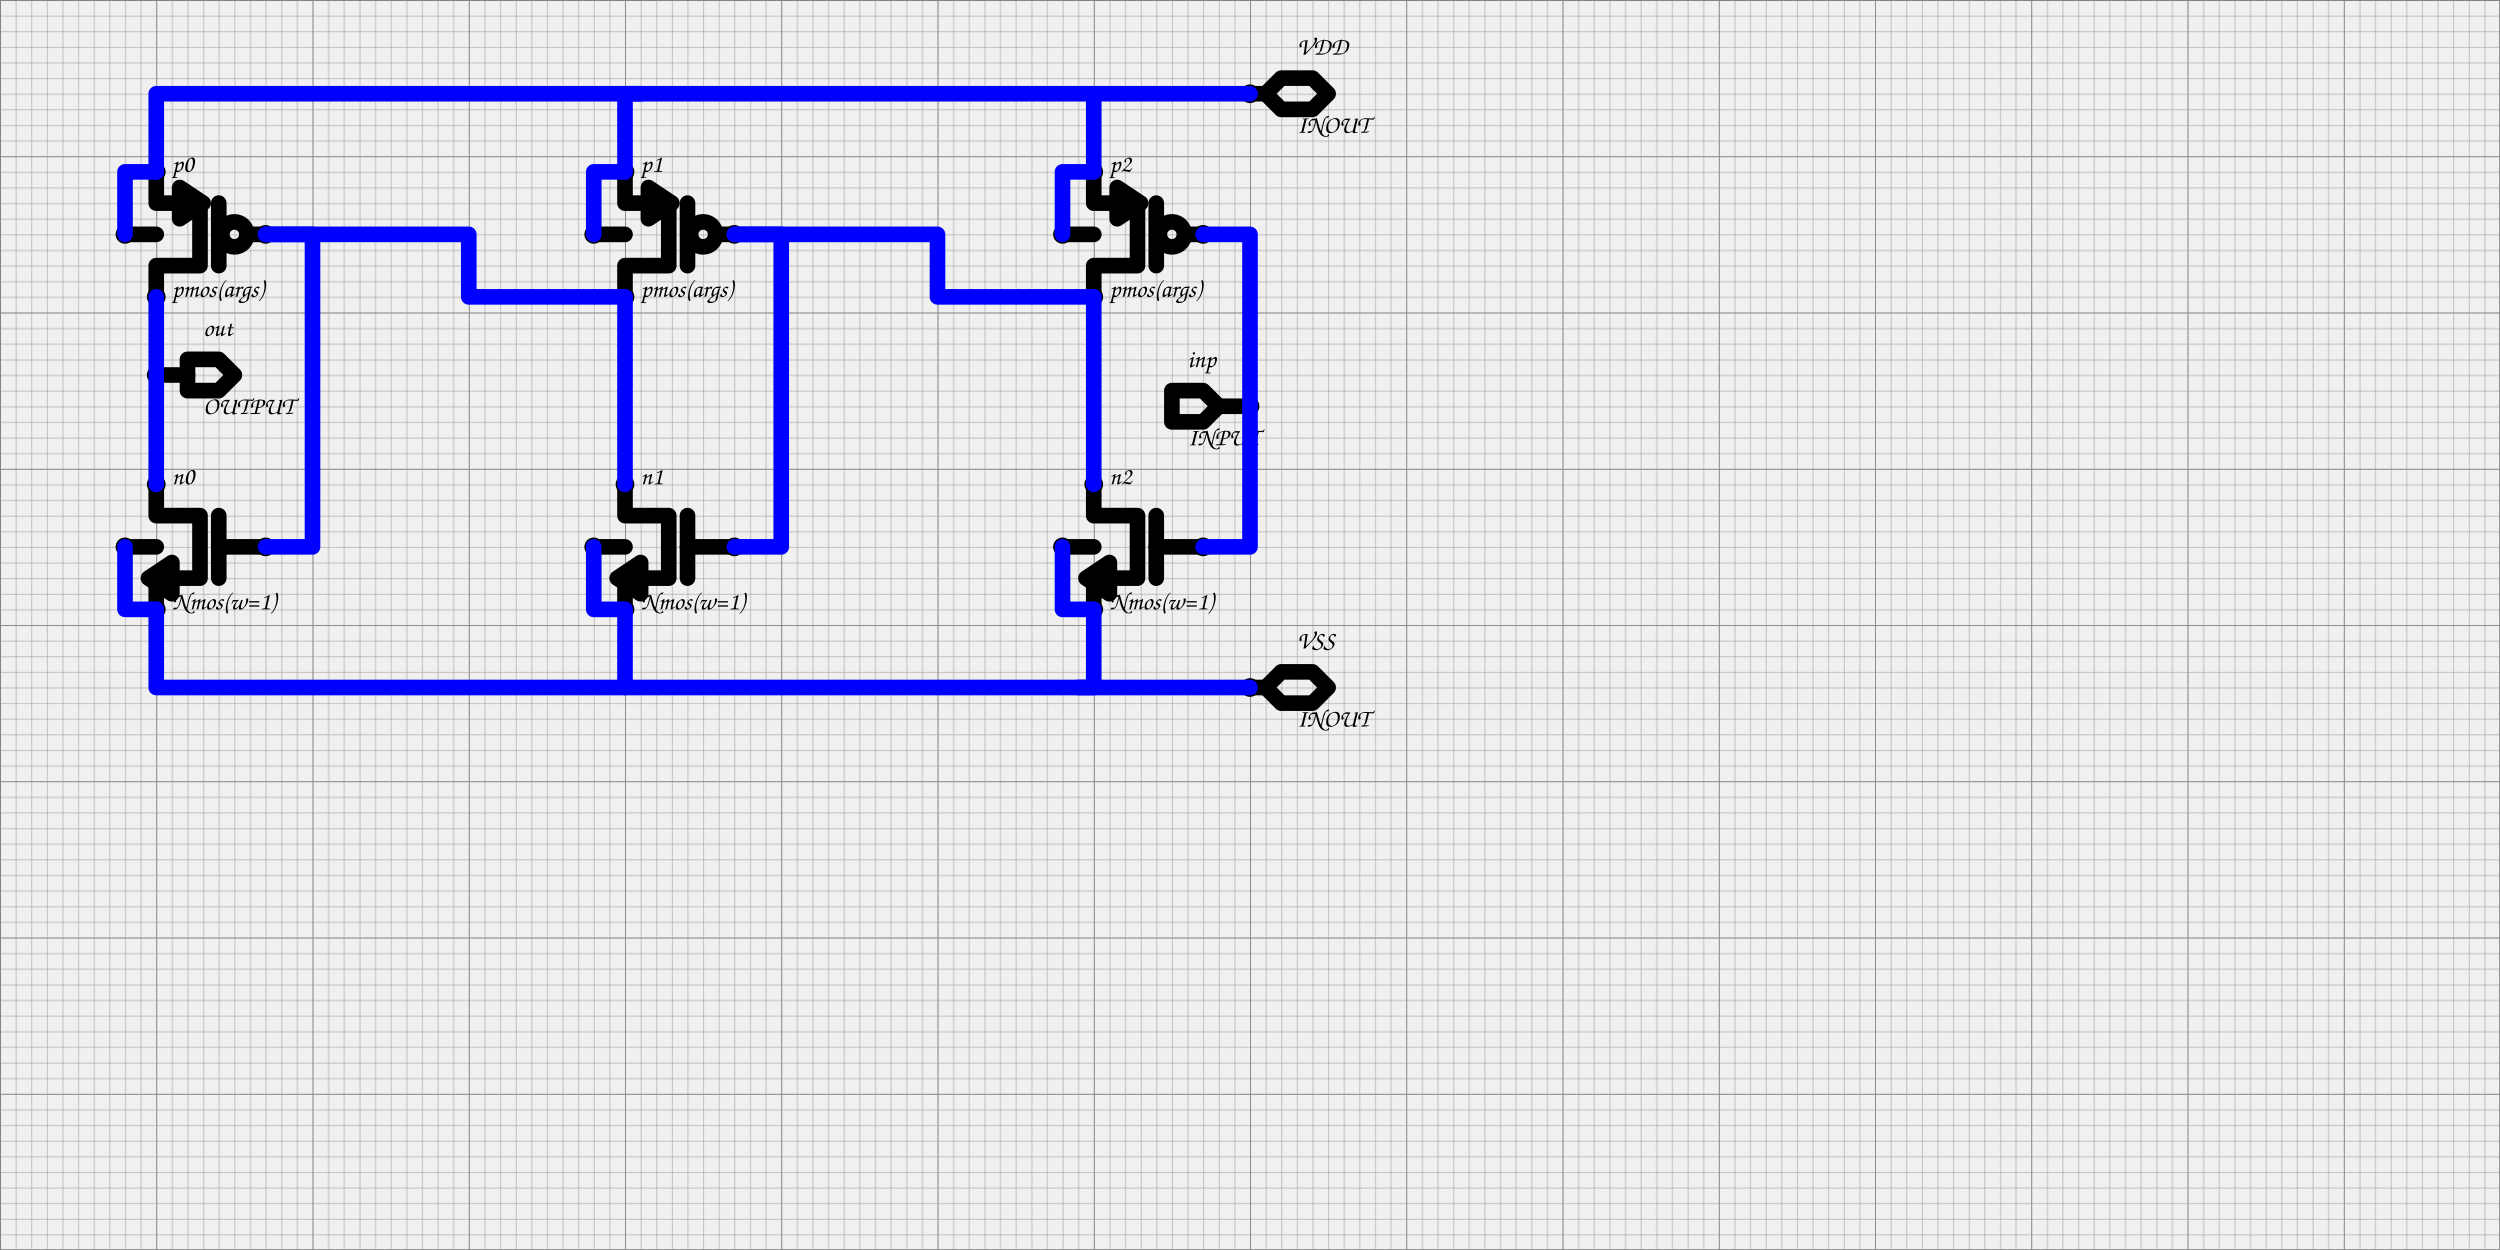
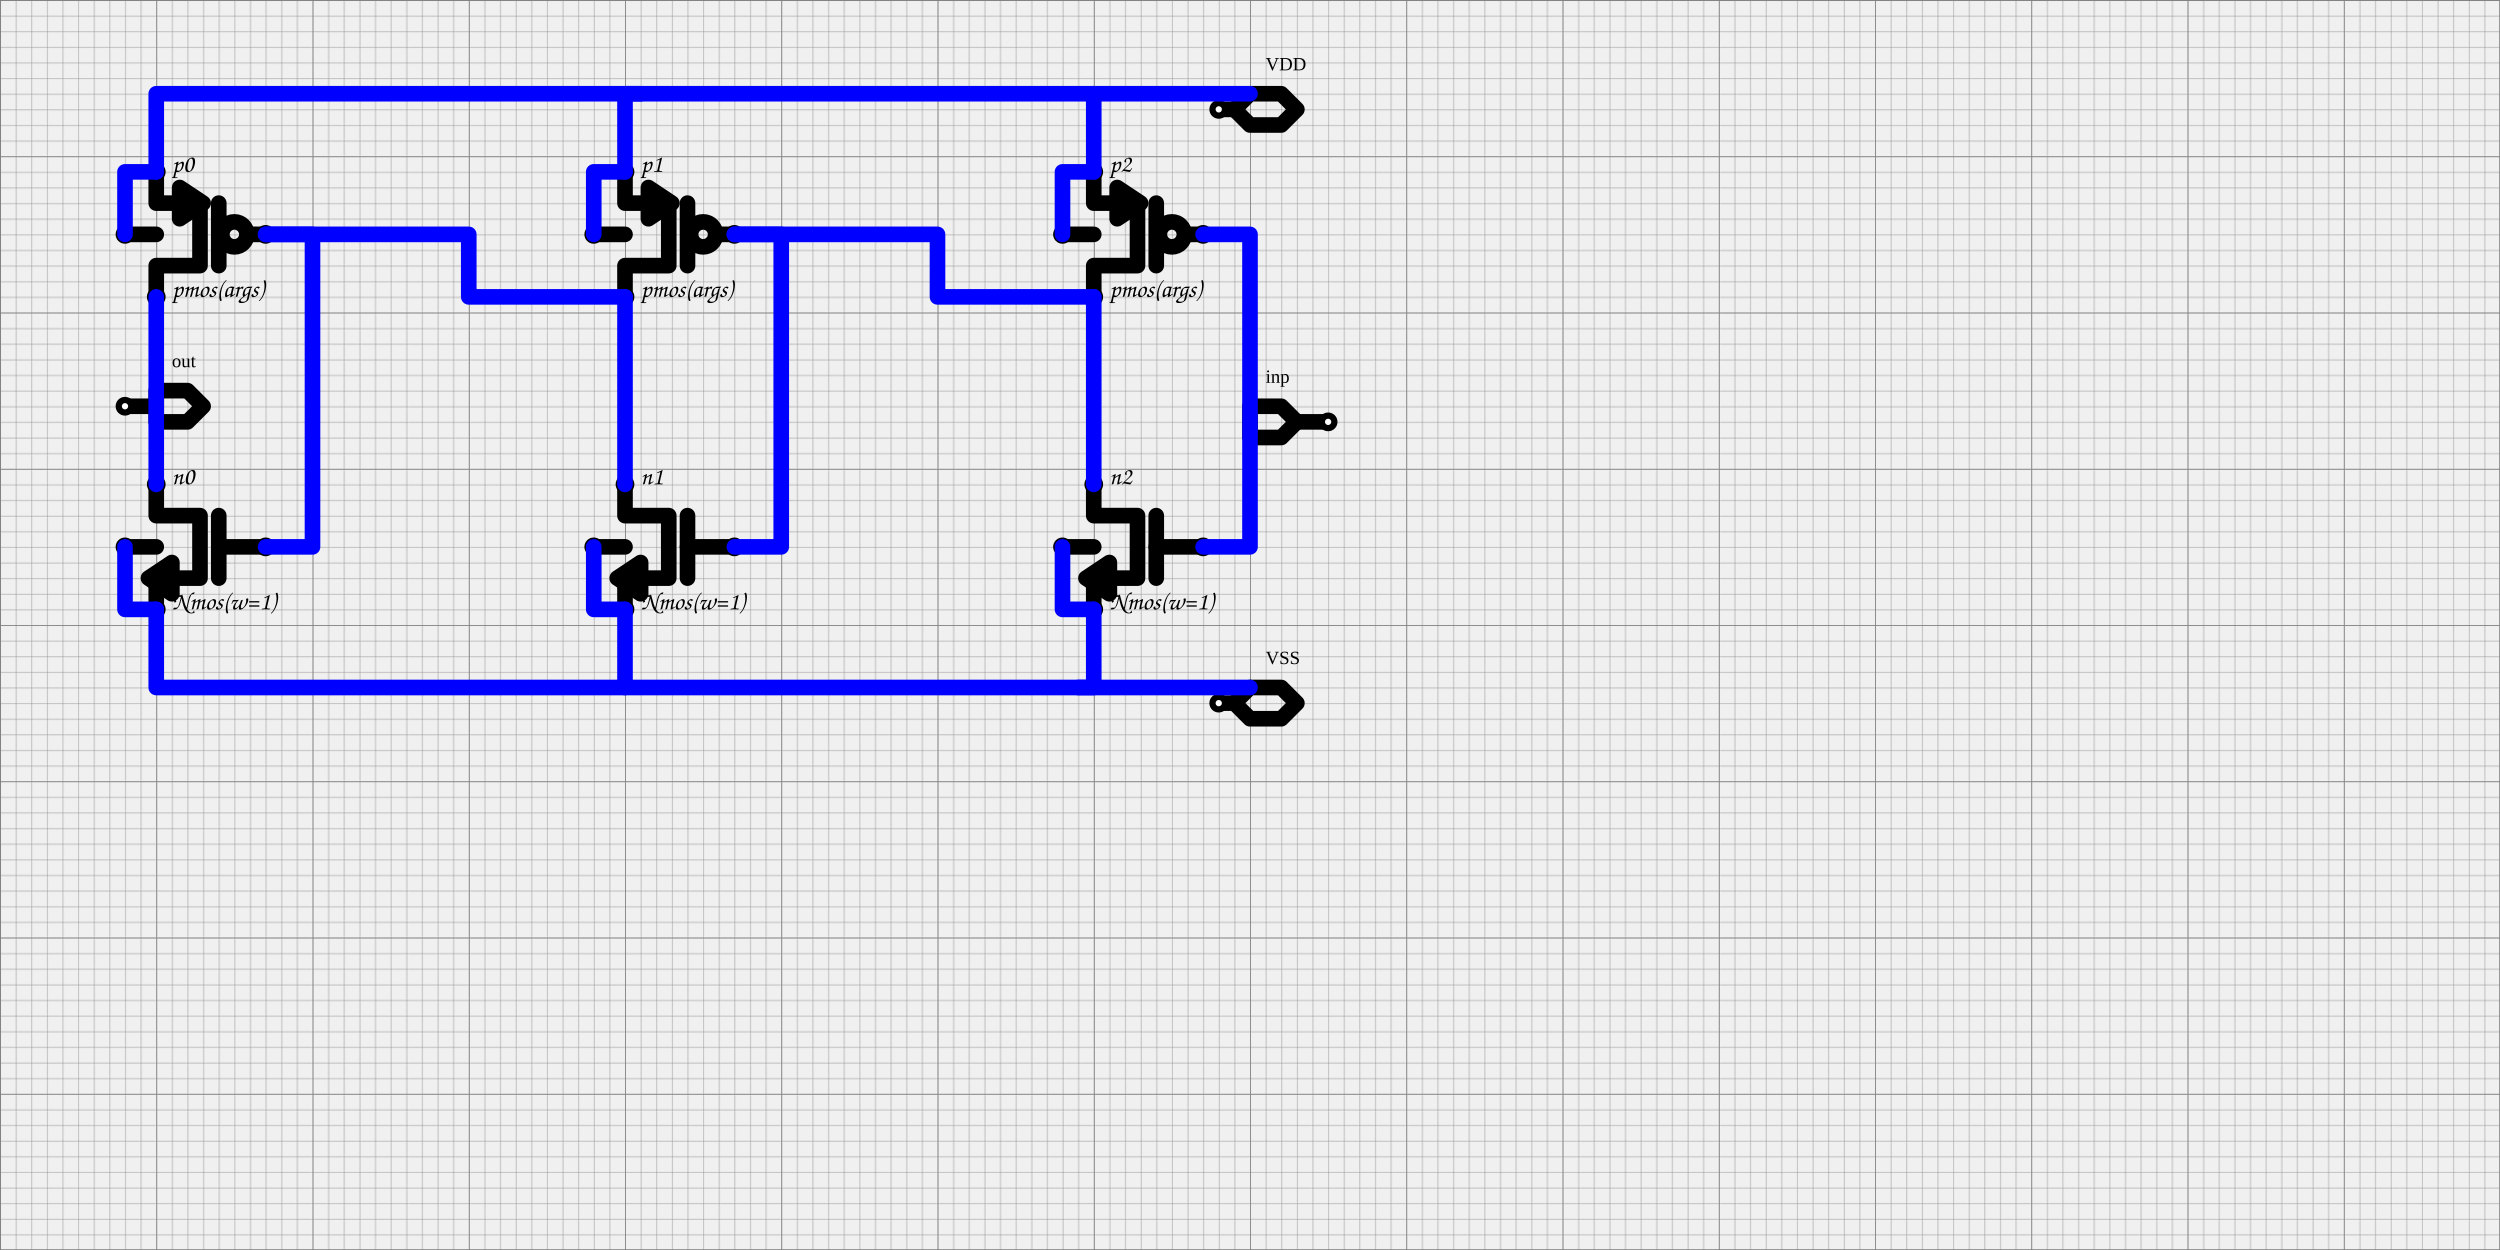
<svg xmlns="http://www.w3.org/2000/svg" width="1600" height="800">
  <defs>
    <pattern id="smallGrid" width="10" height="10" patternUnits="userSpaceOnUse">
      <path d="M 10 0 L 0 0 0 10" fill="none" stroke="gray" stroke-width="0.5" />
    </pattern>
    <pattern id="grid" width="100" height="100" patternUnits="userSpaceOnUse">
      <rect width="100" height="100" fill="url(#smallGrid)" />
      <path d="M 100 0 L 0 0 0 100" fill="none" stroke="gray" stroke-width="1" />
    </pattern>
  </defs>
  <rect id="hdl21-schematic-grid" width="100%" height="100%" fill="url(#grid)" stroke="gray" stroke-width="1" />
  <style>

/* Styling for Symbol and Wire Elements */
.hdl21-symbols {
  fill: none;
  stroke: black;
  stroke-opacity: 1;
  stroke-miterlimit: 0;
  stroke-linecap: round;
  stroke-linejoin: round;
  stroke-width: 10px;
  stroke-dashoffset: 0px;
}

.hdl21-instance-port {
  fill: white;
  stroke: black;
  stroke-opacity: 1;
  stroke-miterlimit: 0;
  stroke-linecap: round;
  stroke-linejoin: round;
  stroke-width: 4px;
  stroke-dashoffset: 0px;
}

.hdl21-dot {
  fill: black;
  stroke: black;
  stroke-opacity: 1;
  stroke-miterlimit: 0;
  stroke-linecap: round;
  stroke-linejoin: round;
  stroke-width: 4px;
  stroke-dashoffset: 0px;
}

.hdl21-wire {
  fill: none;
  stroke: blue;
  stroke-opacity: 1;
  stroke-miterlimit: 0;
  stroke-linecap: round;
  stroke-linejoin: round;
  stroke-width: 10px;
  stroke-dashoffset: 0px;
}

/* Styling for Text Labels */
.hdl21-labels,
.hdl21-instance-name,
.hdl21-instance-of,
.hdl21-wire-name {
  fill: black;
  font-family: comic sans ms;
  /* We know, it's just too funny */
  font-size: 16px;
}

/* Dark Mode Color Overrides */
@media (prefers-color-scheme:dark) {
    svg {
        background-color: #1e1e1e;
    }
    .hdl21-wire {
        stroke: #87d3f8;
    }
    .hdl21-symbols {
        stroke: darkgrey;
    }
    .hdl21-labels,
    .hdl21-instance-name,
    .hdl21-instance-of,
    .hdl21-wire-name {
        fill: grey;
    }
}
</style>
  <g class="hdl21-instance" transform="matrix(1 0 0 1 100 110)">
    <g class="hdl21::primitives::pmos">
      <path d="M 0 0 L 0 20 L 28 20 L 28 60 L 0 60 L 0 80" class="hdl21-symbols" />
      <path d="M 40 20 L 40 60" class="hdl21-symbols" />
      <path d="M 30 20 L 15 10 L 15 30 Z" class="hdl21-symbols" />
      <path d="M 0 40 L -20 40" class="hdl21-symbols" />
      <path d="M 70 40 L 60 40" class="hdl21-symbols" />
      <circle cx="50" cy="40" r="8" fill="white" class="hdl21-symbols" />
      <circle cx="0" cy="0" r="4" class="hdl21-instance-port" />
      <circle cx="-20" cy="40" r="4" class="hdl21-instance-port" />
      <circle cx="70" cy="40" r="4" class="hdl21-instance-port" />
      <circle cx="0" cy="80" r="4" class="hdl21-instance-port" />
    </g>
    <text x="10" y="0" class="hdl21-instance-name">p0</text>
    <text x="10" y="80" class="hdl21-instance-of">pmos(args)</text>
  </g>
  <g class="hdl21-instance" transform="matrix(1 0 0 1 100 310)">
    <g class="hdl21::primitives::nmos">
      <path d="M 0 0 L 0 20 L 28 20 L 28 60 L 0 60 L 0 80" class="hdl21-symbols" />
      <path d="M 40 20 L 40 60" class="hdl21-symbols" />
      <path d="M -5 60 L 10 50 L 10 70 Z" class="hdl21-symbols" />
      <path d="M 0 40 L -20 40" class="hdl21-symbols" />
      <path d="M 40 40 L 70 40" class="hdl21-symbols" />
      <circle cx="0" cy="0" r="4" class="hdl21-instance-port" />
      <circle cx="-20" cy="40" r="4" class="hdl21-instance-port" />
      <circle cx="70" cy="40" r="4" class="hdl21-instance-port" />
      <circle cx="0" cy="80" r="4" class="hdl21-instance-port" />
    </g>
    <text x="10" y="0" class="hdl21-instance-name">n0</text>
    <text x="10" y="80" class="hdl21-instance-of">Nmos(w=1)</text>
  </g>
  <g class="hdl21-instance" transform="matrix(1 0 0 1 400 310)">
    <g class="hdl21::primitives::nmos">
      <path d="M 0 0 L 0 20 L 28 20 L 28 60 L 0 60 L 0 80" class="hdl21-symbols" />
      <path d="M 40 20 L 40 60" class="hdl21-symbols" />
      <path d="M -5 60 L 10 50 L 10 70 Z" class="hdl21-symbols" />
      <path d="M 0 40 L -20 40" class="hdl21-symbols" />
      <path d="M 40 40 L 70 40" class="hdl21-symbols" />
      <circle cx="0" cy="0" r="4" class="hdl21-instance-port" />
      <circle cx="-20" cy="40" r="4" class="hdl21-instance-port" />
      <circle cx="70" cy="40" r="4" class="hdl21-instance-port" />
      <circle cx="0" cy="80" r="4" class="hdl21-instance-port" />
    </g>
    <text x="10" y="0" class="hdl21-instance-name">n1</text>
    <text x="10" y="80" class="hdl21-instance-of">Nmos(w=1)</text>
  </g>
  <g class="hdl21-instance" transform="matrix(1 0 0 1 400 110)">
    <g class="hdl21::primitives::pmos">
      <path d="M 0 0 L 0 20 L 28 20 L 28 60 L 0 60 L 0 80" class="hdl21-symbols" />
      <path d="M 40 20 L 40 60" class="hdl21-symbols" />
      <path d="M 30 20 L 15 10 L 15 30 Z" class="hdl21-symbols" />
      <path d="M 0 40 L -20 40" class="hdl21-symbols" />
      <path d="M 70 40 L 60 40" class="hdl21-symbols" />
      <circle cx="50" cy="40" r="8" fill="white" class="hdl21-symbols" />
      <circle cx="0" cy="0" r="4" class="hdl21-instance-port" />
      <circle cx="-20" cy="40" r="4" class="hdl21-instance-port" />
      <circle cx="70" cy="40" r="4" class="hdl21-instance-port" />
      <circle cx="0" cy="80" r="4" class="hdl21-instance-port" />
    </g>
    <text x="10" y="0" class="hdl21-instance-name">p1</text>
    <text x="10" y="80" class="hdl21-instance-of">pmos(args)</text>
  </g>
  <g class="hdl21-instance" transform="matrix(1 0 0 1 700 110)">
    <g class="hdl21::primitives::pmos">
      <path d="M 0 0 L 0 20 L 28 20 L 28 60 L 0 60 L 0 80" class="hdl21-symbols" />
      <path d="M 40 20 L 40 60" class="hdl21-symbols" />
      <path d="M 30 20 L 15 10 L 15 30 Z" class="hdl21-symbols" />
      <path d="M 0 40 L -20 40" class="hdl21-symbols" />
      <path d="M 70 40 L 60 40" class="hdl21-symbols" />
      <circle cx="50" cy="40" r="8" fill="white" class="hdl21-symbols" />
      <circle cx="0" cy="0" r="4" class="hdl21-instance-port" />
      <circle cx="-20" cy="40" r="4" class="hdl21-instance-port" />
      <circle cx="70" cy="40" r="4" class="hdl21-instance-port" />
      <circle cx="0" cy="80" r="4" class="hdl21-instance-port" />
    </g>
    <text x="10" y="0" class="hdl21-instance-name">p2</text>
    <text x="10" y="80" class="hdl21-instance-of">pmos(args)</text>
  </g>
  <g class="hdl21-instance" transform="matrix(1 0 0 1 700 310)">
    <g class="hdl21::primitives::nmos">
      <path d="M 0 0 L 0 20 L 28 20 L 28 60 L 0 60 L 0 80" class="hdl21-symbols" />
      <path d="M 40 20 L 40 60" class="hdl21-symbols" />
      <path d="M -5 60 L 10 50 L 10 70 Z" class="hdl21-symbols" />
      <path d="M 0 40 L -20 40" class="hdl21-symbols" />
      <path d="M 40 40 L 70 40" class="hdl21-symbols" />
      <circle cx="0" cy="0" r="4" class="hdl21-instance-port" />
      <circle cx="-20" cy="40" r="4" class="hdl21-instance-port" />
      <circle cx="70" cy="40" r="4" class="hdl21-instance-port" />
      <circle cx="0" cy="80" r="4" class="hdl21-instance-port" />
    </g>
    <text x="10" y="0" class="hdl21-instance-name">n2</text>
    <text x="10" y="80" class="hdl21-instance-of">Nmos(w=1)</text>
  </g>
-   <g class="hdl21-instance" transform="matrix(1 0 0 1 750 250)">
+   <g class="hdl21-port" transform="matrix(1 0 0 1 800 260)">
    <g class="hdl21::primitives::input">
      <path d="M 0 0 L 0 20 L 20 20 L 30 10 L 20 0 Z" class="hdl21-symbols" />
      <path d="M 30 10 L 50 10" class="hdl21-symbols" />
      <circle cx="50" cy="10" r="4" class="hdl21-instance-port" />
    </g>
-     <text x="10" y="-15" class="hdl21-instance-name">inp</text>
-     <text x="10" y="35" class="hdl21-instance-of">INPUT</text>
-   </g>
-   <g class="hdl21-instance" transform="matrix(1 0 0 1 120 230)">
+     <text x="10" y="-15" class="hdl21-port-name">inp</text>
+   </g>
+   <g class="hdl21-port" transform="matrix(1 0 0 1 100 250)">
    <g class="hdl21::primitives::output">
      <path d="M 0 0 L 0 20 L 20 20 L 30 10 L 20 0 Z" class="hdl21-symbols" />
      <path d="M -20 10 L 0 10" class="hdl21-symbols" />
      <circle cx="-20" cy="10" r="4" class="hdl21-instance-port" />
    </g>
-     <text x="10" y="-15" class="hdl21-instance-name">out</text>
-     <text x="10" y="35" class="hdl21-instance-of">OUTPUT</text>
-   </g>
-   <g class="hdl21-instance" transform="matrix(1 0 0 1 820 50)">
+     <text x="10" y="-15" class="hdl21-port-name">out</text>
+   </g>
+   <g class="hdl21-port" transform="matrix(1 0 0 1 800 60)">
    <g class="hdl21::primitives::inout">
      <path d="M 0 0 L -10 10 L 0 20 L 20 20 L 30 10 L 20 0 Z" class="hdl21-symbols" />
      <path d="M -20 10 L -10 10" class="hdl21-symbols" />
      <circle cx="-20" cy="10" r="4" class="hdl21-instance-port" />
    </g>
-     <text x="10" y="-15" class="hdl21-instance-name">VDD</text>
-     <text x="10" y="35" class="hdl21-instance-of">INOUT</text>
-   </g>
-   <g class="hdl21-instance" transform="matrix(1 0 0 1 820 430)">
+     <text x="10" y="-15" class="hdl21-port-name">VDD</text>
+   </g>
+   <g class="hdl21-port" transform="matrix(1 0 0 1 800 440)">
    <g class="hdl21::primitives::inout">
      <path d="M 0 0 L -10 10 L 0 20 L 20 20 L 30 10 L 20 0 Z" class="hdl21-symbols" />
      <path d="M -20 10 L -10 10" class="hdl21-symbols" />
      <circle cx="-20" cy="10" r="4" class="hdl21-instance-port" />
    </g>
-     <text x="10" y="-15" class="hdl21-instance-name">VSS</text>
-     <text x="10" y="35" class="hdl21-instance-of">INOUT</text>
+     <text x="10" y="-15" class="hdl21-port-name">VSS</text>
  </g>
  <g class="hdl21-wire">
    <path class="hdl21-wire" d="M 100 310 L 100 190" />
    <text visibility="hidden" class="hdl21-wire-name">FIXME</text>
  </g>
  <g class="hdl21-wire">
    <path class="hdl21-wire" d="M 400 190 L 400 310 L 400 310" />
    <text visibility="hidden" class="hdl21-wire-name">FIXME</text>
  </g>
  <g class="hdl21-wire">
    <path class="hdl21-wire" d="M 700 190 L 700 310 L 700 310" />
    <text visibility="hidden" class="hdl21-wire-name">FIXME</text>
  </g>
  <g class="hdl21-wire">
    <path class="hdl21-wire" d="M 680 350 L 680 390 L 700 390 L 700 390" />
    <text visibility="hidden" class="hdl21-wire-name">FIXME</text>
  </g>
  <g class="hdl21-wire">
    <path class="hdl21-wire" d="M 380 350 L 380 390 L 400 390 L 400 390" />
    <text visibility="hidden" class="hdl21-wire-name">FIXME</text>
  </g>
  <g class="hdl21-wire">
    <path class="hdl21-wire" d="M 80 350 L 80 390 L 100 390 L 100 390" />
    <text visibility="hidden" class="hdl21-wire-name">FIXME</text>
  </g>
  <g class="hdl21-wire">
    <path class="hdl21-wire" d="M 680 150 L 680 110 L 700 110 L 700 110" />
    <text visibility="hidden" class="hdl21-wire-name">FIXME</text>
  </g>
  <g class="hdl21-wire">
    <path class="hdl21-wire" d="M 380 150 L 380 110 L 400 110 L 400 110" />
    <text visibility="hidden" class="hdl21-wire-name">FIXME</text>
  </g>
  <g class="hdl21-wire">
    <path class="hdl21-wire" d="M 80 150 L 80 110 L 100 110 L 100 110" />
    <text visibility="hidden" class="hdl21-wire-name">FIXME</text>
  </g>
  <g class="hdl21-wire">
    <path class="hdl21-wire" d="M 170 150 L 200 150 L 200 350 L 190 350 L 170 350 L 170 350" />
    <text visibility="hidden" class="hdl21-wire-name">FIXME</text>
  </g>
  <g class="hdl21-wire">
    <path class="hdl21-wire" d="M 470 150 L 500 150 L 500 350 L 470 350 L 470 350" />
    <text visibility="hidden" class="hdl21-wire-name">FIXME</text>
  </g>
  <g class="hdl21-wire">
    <path class="hdl21-wire" d="M 770 150 L 800 150 L 800 350 L 770 350 L 770 350" />
    <text visibility="hidden" class="hdl21-wire-name">FIXME</text>
  </g>
  <g class="hdl21-wire">
    <path class="hdl21-wire" d="M 100 110 L 100 60 L 120 60 L 800 60 L 800 60" />
    <text visibility="hidden" class="hdl21-wire-name">FIXME</text>
  </g>
  <g class="hdl21-wire">
    <path class="hdl21-wire" d="M 700 110 L 700 60 L 700 60" />
    <text visibility="hidden" class="hdl21-wire-name">FIXME</text>
  </g>
  <g class="hdl21-wire">
    <path class="hdl21-wire" d="M 400 110 L 400 60 L 410 60 L 410 60" />
    <text visibility="hidden" class="hdl21-wire-name">FIXME</text>
  </g>
  <g class="hdl21-wire">
    <path class="hdl21-wire" d="M 100 390 L 100 440 L 800 440 L 800 440" />
    <text visibility="hidden" class="hdl21-wire-name">FIXME</text>
  </g>
  <g class="hdl21-wire">
    <path class="hdl21-wire" d="M 700 390 L 700 440 L 690 440 L 690 440" />
    <text visibility="hidden" class="hdl21-wire-name">FIXME</text>
  </g>
  <g class="hdl21-wire">
    <path class="hdl21-wire" d="M 400 390 L 400 440 L 400 440" />
    <text visibility="hidden" class="hdl21-wire-name">FIXME</text>
  </g>
  <g class="hdl21-wire">
    <path class="hdl21-wire" d="M 170 150 L 300 150 L 300 190 L 400 190 L 400 190" />
    <text visibility="hidden" class="hdl21-wire-name">FIXME</text>
  </g>
  <g class="hdl21-wire">
    <path class="hdl21-wire" d="M 470 150 L 600 150 L 600 190 L 700 190 L 700 190" />
    <text visibility="hidden" class="hdl21-wire-name">FIXME</text>
  </g>
</svg>
